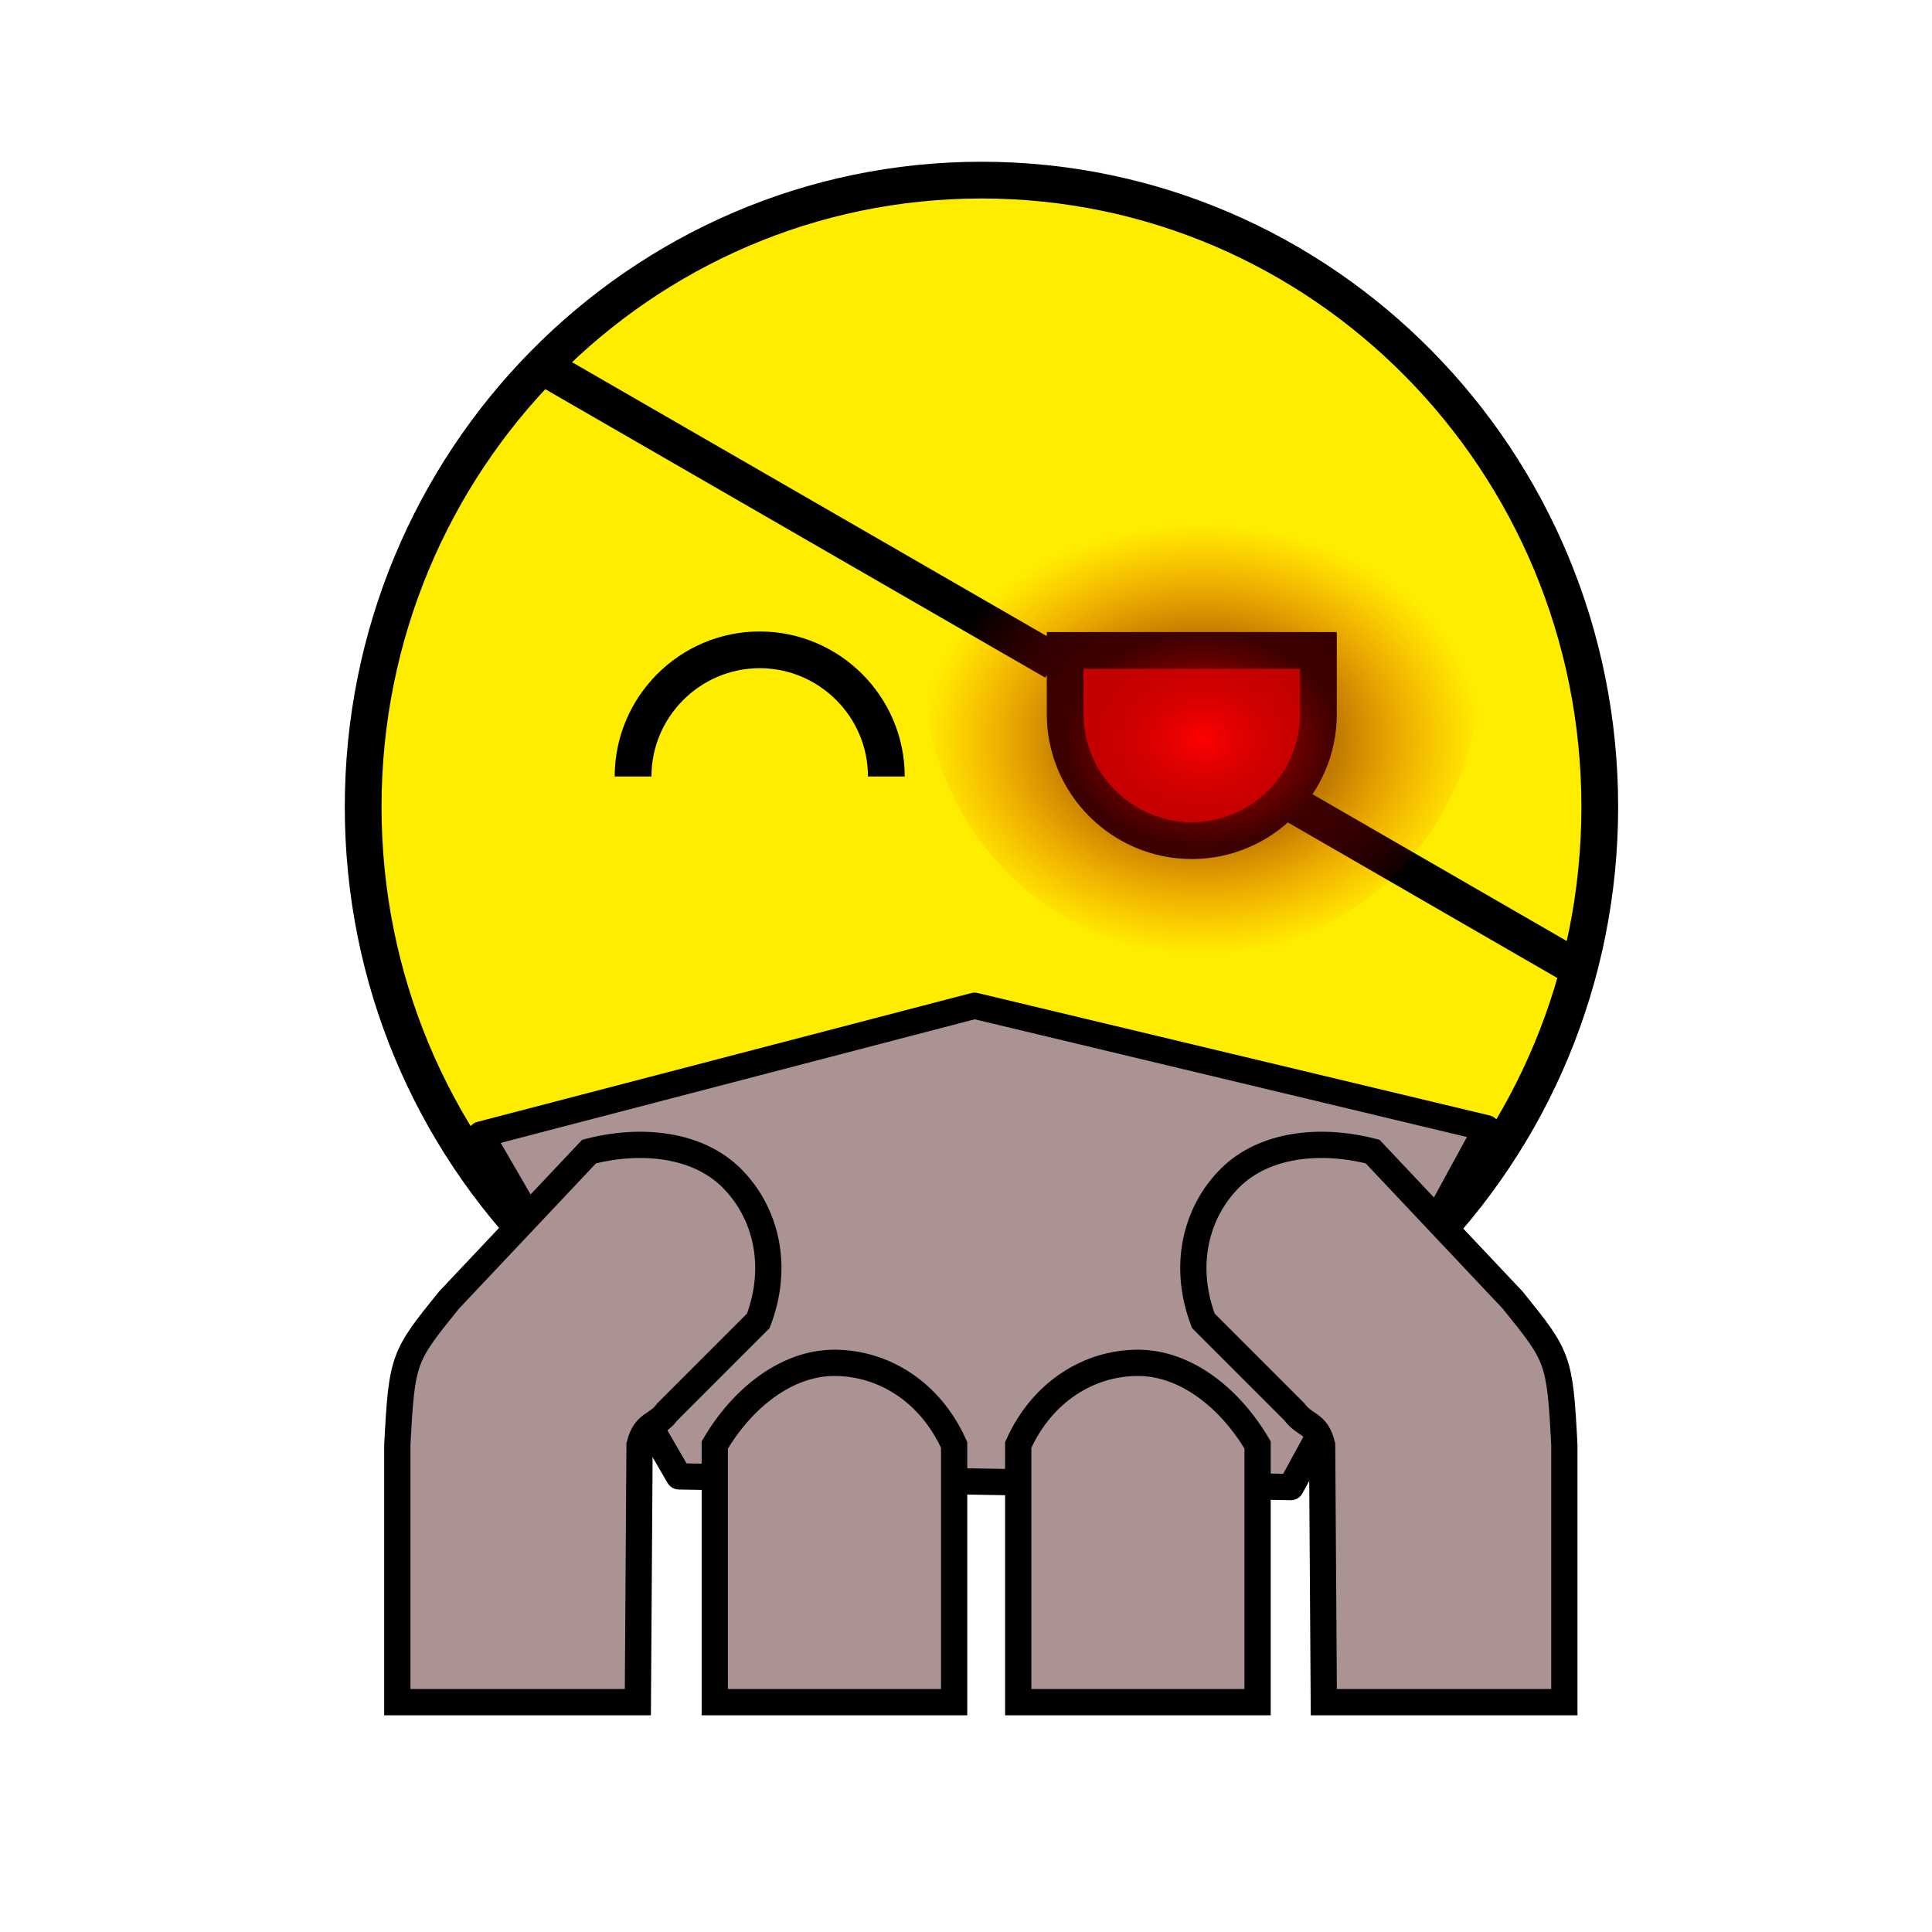
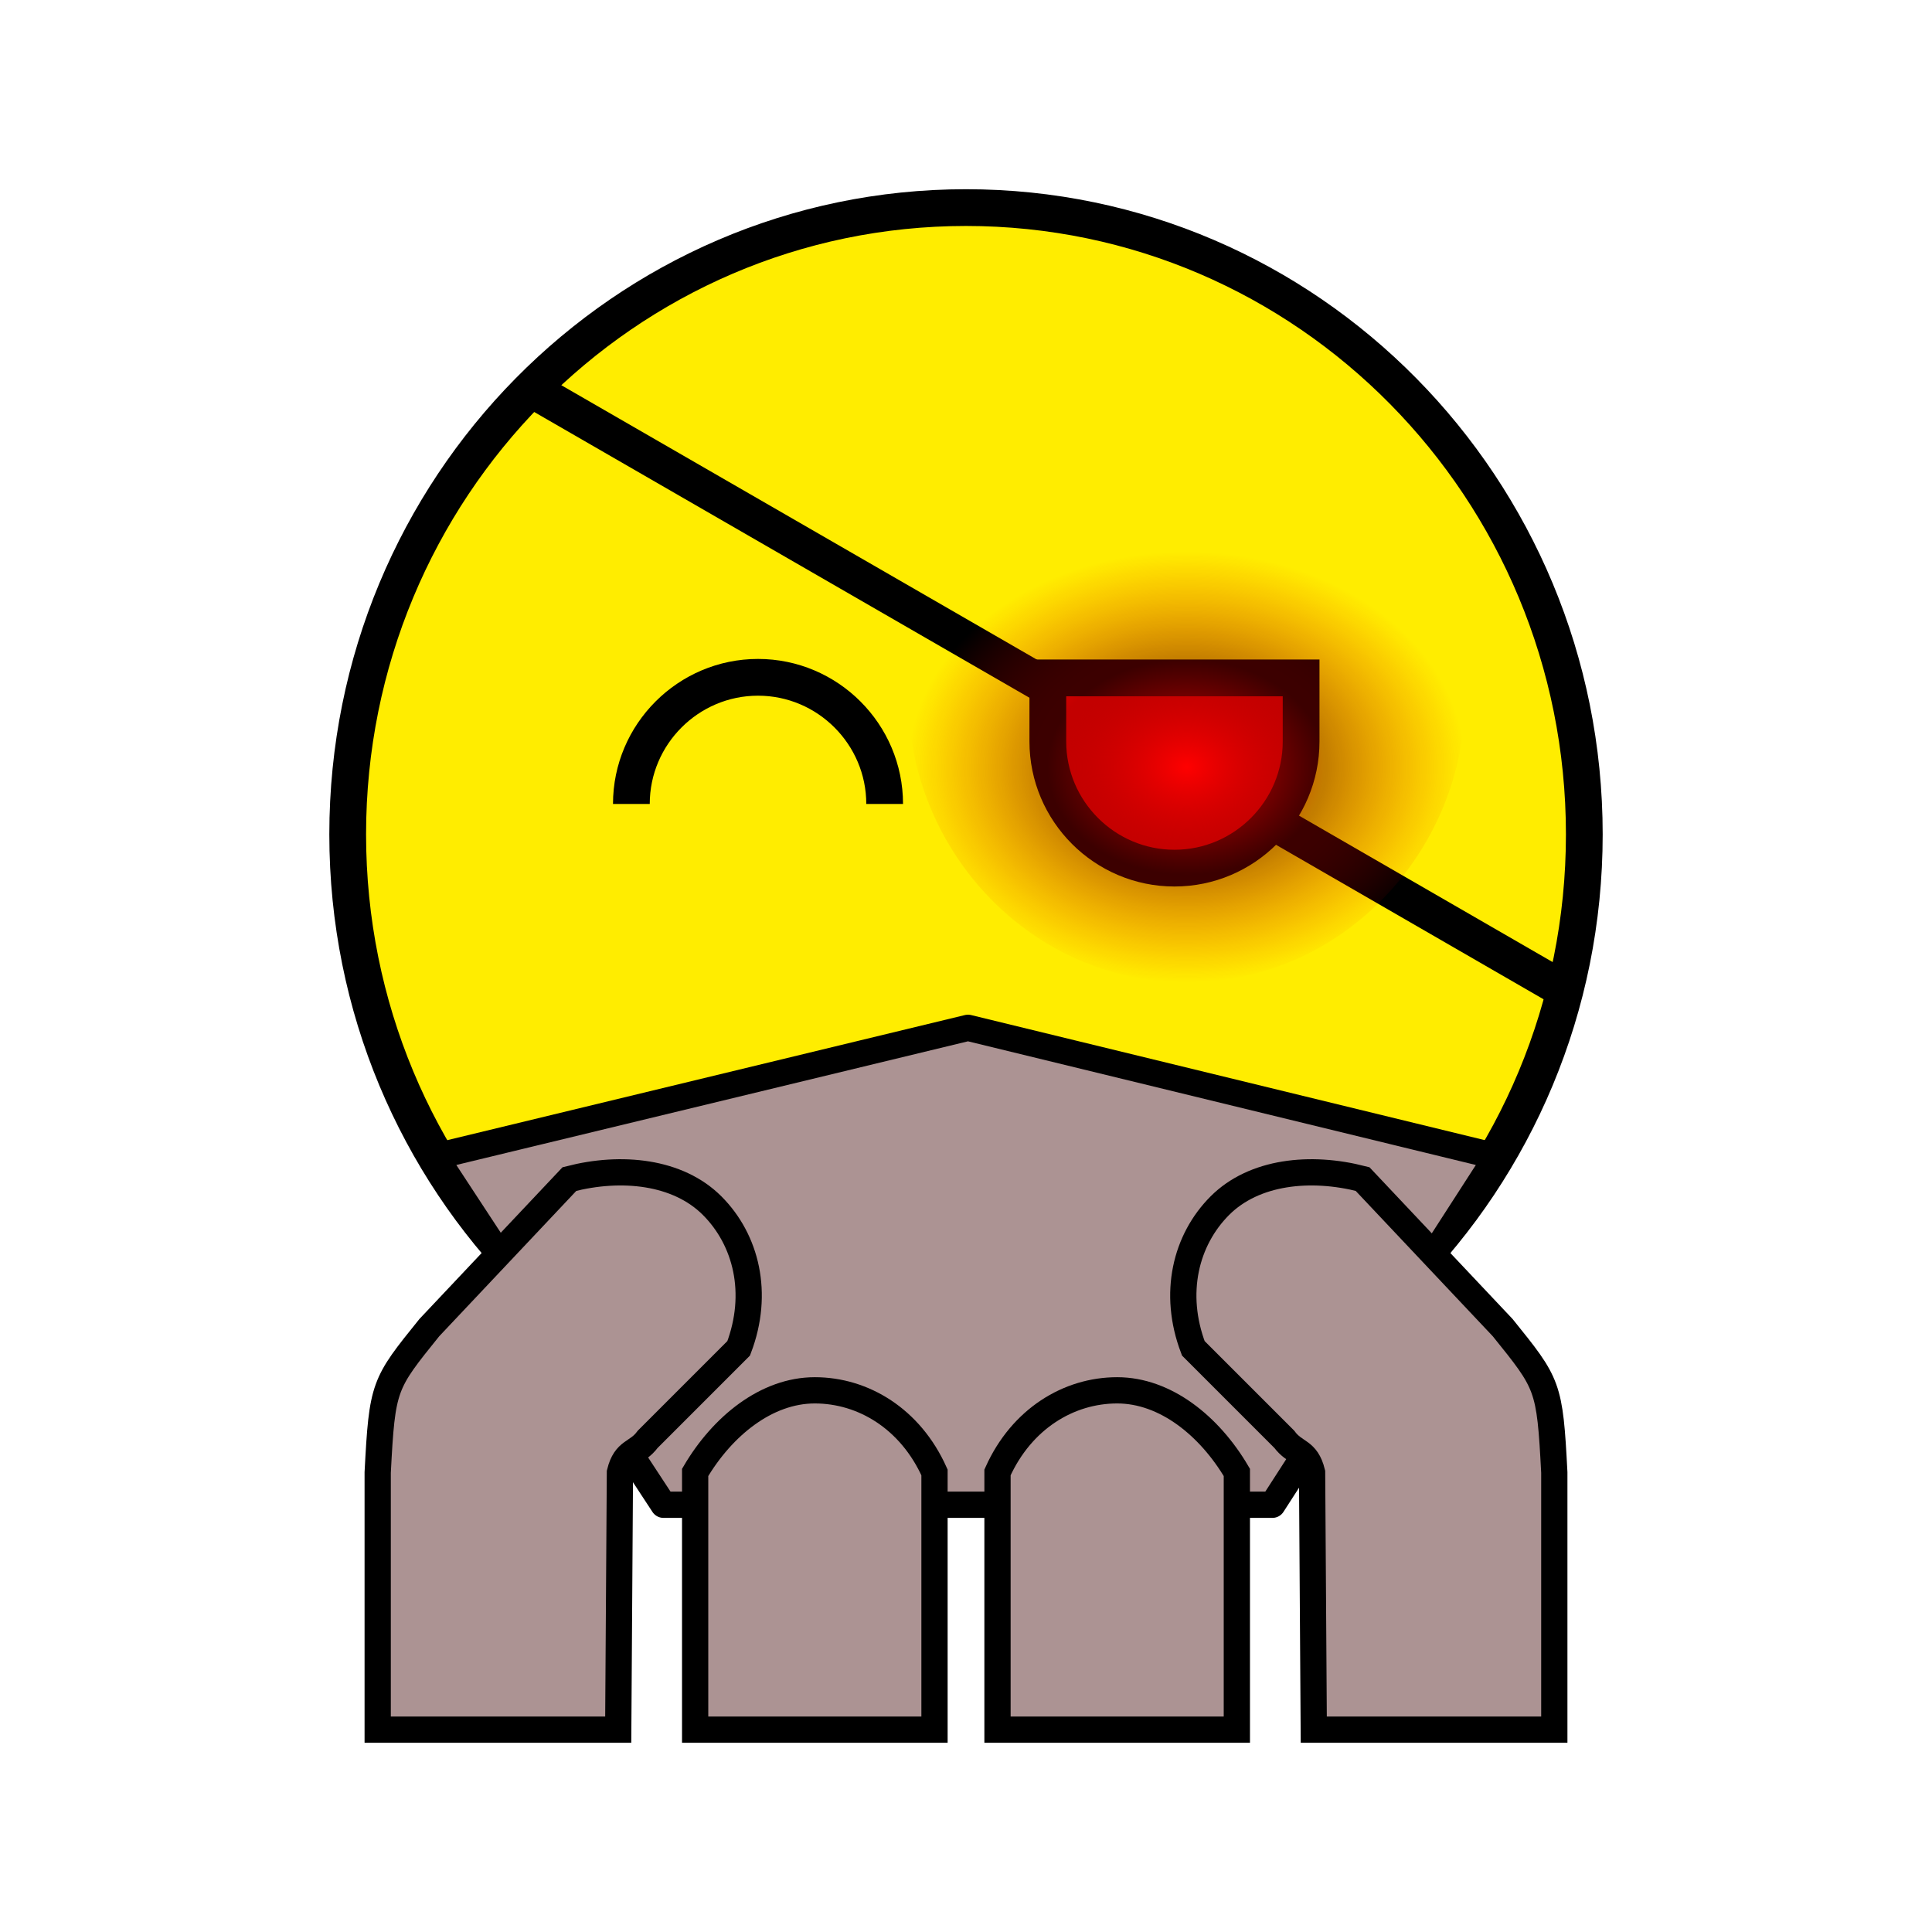
- <svg xmlns="http://www.w3.org/2000/svg" xmlns:xlink="http://www.w3.org/1999/xlink" xml:space="preserve" width="368" height="368" version="1.1" style="clip-rule:evenodd;fill-rule:evenodd;image-rendering:optimizeQuality;shape-rendering:geometricPrecision;text-rendering:geometricPrecision" viewBox="0 0 3833.463 3833.366" id="svg2">
+ <svg xmlns="http://www.w3.org/2000/svg" xmlns:xlink="http://www.w3.org/1999/xlink" xml:space="preserve" width="368" height="368" version="1.1" style="clip-rule:evenodd;fill-rule:evenodd;image-rendering:optimizeQuality;shape-rendering:geometricPrecision;text-rendering:geometricPrecision" viewBox="0 0 3833.463 3833.463" id="svg2">
  <defs id="defs4">
    <linearGradient id="linearGradient4577">
      <stop style="stop-color:#ff0000;stop-opacity:1" offset="0" id="stop4573" />
      <stop id="stop4581" offset="0.5" style="stop-color:#800000;stop-opacity:0.471" />
      <stop style="stop-color:#ff0000;stop-opacity:0" offset="1" id="stop4575" />
    </linearGradient>
    <style type="text/css" id="style6">
    .str0 {stroke:#2B2A29;stroke-width:98.425}
    .fil3 {fill:none}
    .fil2 {fill:#2B2A29}
    .fil0 {fill:#FEFEFE}
    .fil1 {fill:#FFED00}
   </style>
-     <radialGradient xlink:href="#linearGradient4577" id="radialGradient4579" cx="4078" cy="3115.5" fx="4078" fy="3115.5" r="543.213" gradientTransform="matrix(1.01731,0,0,0.7870298,-1763.257,-984.7885)" gradientUnits="userSpaceOnUse" />
+     <radialGradient xlink:href="#linearGradient4577" id="radialGradient4579" cx="4078" cy="3115.5" fx="4078" fy="3115.5" r="543.213" gradientTransform="matrix(1.01731,0,0,0.7870298,-1793.944,-930.2227)" gradientUnits="userSpaceOnUse" />
  </defs>
-   <ellipse style="fill:#ffed00;fill-opacity:1;stroke:#000000;stroke-width:72.919;stroke-linecap:round;stroke-linejoin:round;stroke-miterlimit:4;stroke-dasharray:none;stroke-dashoffset:0;stroke-opacity:1" id="path4544" cx="1947.418" cy="1600.978" rx="1226.838" ry="1243.636" />
-   <g id="g4533" transform="matrix(1.01731,0,0,1.017401,-1783.82,-1690.469)" style="stroke:#000000;stroke-width:71.675;stroke-miterlimit:4;stroke-dasharray:none">
+   <ellipse style="fill:#ffed00;fill-opacity:1;stroke:#000000;stroke-width:72.919;stroke-linecap:round;stroke-linejoin:round;stroke-miterlimit:4;stroke-dasharray:none;stroke-dashoffset:0;stroke-opacity:1" id="path4544" cx="1916.732" cy="1655.544" rx="1226.838" ry="1243.636" />
+   <g id="g4533" transform="matrix(1.01731,0,0,1.017401,-1818.216,-1635.903)" style="stroke:#000000;stroke-width:71.675;stroke-miterlimit:4;stroke-dasharray:none">
    <path class="fil2 str0" d="m 4325,3054 c 0,0 0,0 0,0 0,136 -111,247 -247,247 -136,0 -247,-111 -247,-247 v -124 h 494 z" id="path18" style="fill:#ff0000;stroke:#000000;stroke-width:71.675;stroke-miterlimit:4;stroke-dasharray:none" />
-     <line class="fil3 str0" x1="4260" y1="3221" x2="4842" y2="3557" id="line22" style="fill:none;stroke:#000000;stroke-width:71.675;stroke-miterlimit:4;stroke-dasharray:none" />
-     <line class="fil3 str0" x1="3810.166" y1="2952.166" x2="2829.166" y2="2386.166" id="line20" style="fill:#000000;stroke:#000000;stroke-width:71.675;stroke-miterlimit:4;stroke-dasharray:none" />
+     <line class="fil3 str0" x1="4270.24" y1="3210.761" x2="4852.24" y2="3546.761" id="line22" style="fill:none;stroke:#000000;stroke-width:71.675;stroke-miterlimit:4;stroke-dasharray:none" />
+     <line class="fil3 str0" x1="3820.406" y1="2941.927" x2="2839.406" y2="2375.927" id="line20" style="fill:#000000;stroke:#000000;stroke-width:71.675;stroke-miterlimit:4;stroke-dasharray:none" />
  </g>
-   <path style="fill:#ac9393;fill-opacity:1;fill-rule:evenodd;stroke:#000000;stroke-width:52.085;stroke-linecap:round;stroke-linejoin:round;stroke-miterlimit:4;stroke-dasharray:none;stroke-dashoffset:0;stroke-opacity:1" d="m 953.844,2251.106 979.848,-255.525 1016.129,242.993 -388.443,712.022 -1214.294,-21.197 z" id="rect4624" />
-   <path class="fil2 str0" d="m 2937.947,1325.463 c 0,0 0,0 0,0 0,313.441 -248.341,569.265 -552.615,569.265 -304.274,0 -552.615,-255.823 -552.615,-569.265 v -285.784 h 1105.231 z" id="path4541" style="fill:url(#radialGradient4579);fill-opacity:1;stroke:none;stroke-width:98.425" />
-   <path class="fil3 str0" d="m 1256.147,1540.653 c 0,-138.367 112.921,-251.298 251.275,-251.298 138.354,0 251.276,112.931 251.276,251.298" id="path24" style="clip-rule:evenodd;fill:none;fill-rule:evenodd;stroke:#000000;stroke-width:72.919;stroke-miterlimit:4;stroke-dasharray:none;image-rendering:optimizeQuality;shape-rendering:geometricPrecision;text-rendering:geometricPrecision" />
-   <g id="g4522" transform="matrix(1.01731,0,0,1.017401,8.680131,182.0316)" style="stroke:#000000;stroke-width:51.197;stroke-miterlimit:4;stroke-dasharray:none">
-     <path id="path4711" d="m 2668.639,2066.894 c -101.468,-26.273 -211.557,-14.892 -278.275,51.826 -66.718,66.718 -92.614,171.001 -51.826,278.275 l 177.365,177.365 c 21.17,28.751 43.357,20.551 54.272,64.699 l 3.296,501.665 h 469.152 v -501.665 c -8.874,-169.598 -11.941,-172.262 -100.653,-282.344 z" style="display:inline;fill:#ac9393;fill-opacity:1;fill-rule:evenodd;stroke:#000000;stroke-width:51.197;stroke-linecap:butt;stroke-linejoin:miter;stroke-miterlimit:4;stroke-dasharray:none;stroke-dashoffset:0;stroke-opacity:1" />
-     <path style="fill:#ac9393;fill-opacity:1;fill-rule:evenodd;stroke:#000000;stroke-width:51.197;stroke-linecap:butt;stroke-linejoin:miter;stroke-miterlimit:4;stroke-dasharray:none;stroke-dashoffset:0;stroke-opacity:1" d="m 2444.276,2639.059 c -53.171,-90.326 -139.063,-160.124 -233.417,-160.124 -94.353,0 -186.404,55.428 -233.416,160.124 v 501.665 h 466.833 z" id="path4709" />
+   <path style="fill:#ac9393;fill-opacity:1;fill-rule:evenodd;stroke:#000000;stroke-width:52.085;stroke-linecap:round;stroke-linejoin:round;stroke-miterlimit:4;stroke-dasharray:none;stroke-dashoffset:0;stroke-opacity:1" d="m 863.406,2294.916 1057.283,-255.537 1049.368,255.537 -445.286,690.814 H 1316.399 Z" id="rect4624" />
+   <path class="fil2 str0" d="m 2907.261,1380.029 c 0,0 0,0 0,0 0,313.441 -248.341,569.265 -552.615,569.265 -304.274,0 -552.615,-255.823 -552.615,-569.265 V 1094.244 H 2907.261 Z" id="path4541" style="fill:url(#radialGradient4579);fill-opacity:1;stroke:none;stroke-width:98.425" />
+   <path class="fil3 str0" d="m 1252.768,1595.219 c 0,-138.367 112.921,-251.298 251.275,-251.298 138.354,0 251.276,112.931 251.276,251.298" id="path24" style="clip-rule:evenodd;fill:none;fill-rule:evenodd;stroke:#000000;stroke-width:72.919;stroke-miterlimit:4;stroke-dasharray:none;image-rendering:optimizeQuality;shape-rendering:geometricPrecision;text-rendering:geometricPrecision" />
+   <g id="g4522" transform="matrix(1.01731,0,0,1.017401,-30.27342,236.5975)" style="stroke:#000000;stroke-width:51.197;stroke-miterlimit:4;stroke-dasharray:none">
+     <path id="path4583" d="m 2687.344,2066.894 c -101.468,-26.273 -211.557,-14.892 -278.275,51.826 -66.718,66.718 -92.614,171.001 -51.826,278.275 l 177.365,177.365 c 21.17,28.751 43.357,20.551 54.272,64.699 l 3.296,501.665 h 469.152 v -501.665 c -8.874,-169.598 -11.941,-172.262 -100.653,-282.344 z" style="fill:#ac9393;fill-opacity:1;fill-rule:evenodd;stroke:#000000;stroke-width:51.197;stroke-linecap:butt;stroke-linejoin:miter;stroke-miterlimit:4;stroke-dasharray:none;stroke-dashoffset:0;stroke-opacity:1" />
+     <path style="fill:#ac9393;fill-opacity:1;fill-rule:evenodd;stroke:#000000;stroke-width:51.197;stroke-linecap:butt;stroke-linejoin:miter;stroke-miterlimit:4;stroke-dasharray:none;stroke-dashoffset:0;stroke-opacity:1" d="m 2442.147,2639.059 c -53.171,-90.326 -139.063,-160.124 -233.417,-160.124 -94.353,0 -186.404,55.428 -233.416,160.124 v 501.665 h 466.833 z" id="path4581" />
    <path id="rect4700" d="m 1385.606,2639.059 c 53.171,-90.326 139.063,-160.124 233.417,-160.124 94.353,0 186.404,55.428 233.416,160.124 v 501.665 H 1385.606 Z" style="fill:#ac9393;fill-opacity:1;fill-rule:evenodd;stroke:#000000;stroke-width:51.197;stroke-linecap:butt;stroke-linejoin:miter;stroke-miterlimit:4;stroke-dasharray:none;stroke-dashoffset:0;stroke-opacity:1" />
    <path style="fill:#ac9393;fill-opacity:1;fill-rule:evenodd;stroke:#000000;stroke-width:51.197;stroke-linecap:butt;stroke-linejoin:miter;stroke-miterlimit:4;stroke-dasharray:none;stroke-dashoffset:0;stroke-opacity:1" d="m 1140.409,2066.894 c 101.468,-26.273 211.557,-14.892 278.275,51.826 66.718,66.718 92.614,171.001 51.826,278.275 L 1293.144,2574.36 c -21.17,28.751 -43.357,20.551 -54.272,64.699 l -3.296,501.665 H 766.424 v -501.665 c 8.874,-169.598 11.941,-172.262 100.653,-282.344 z" id="path4705" />
  </g>
</svg>
